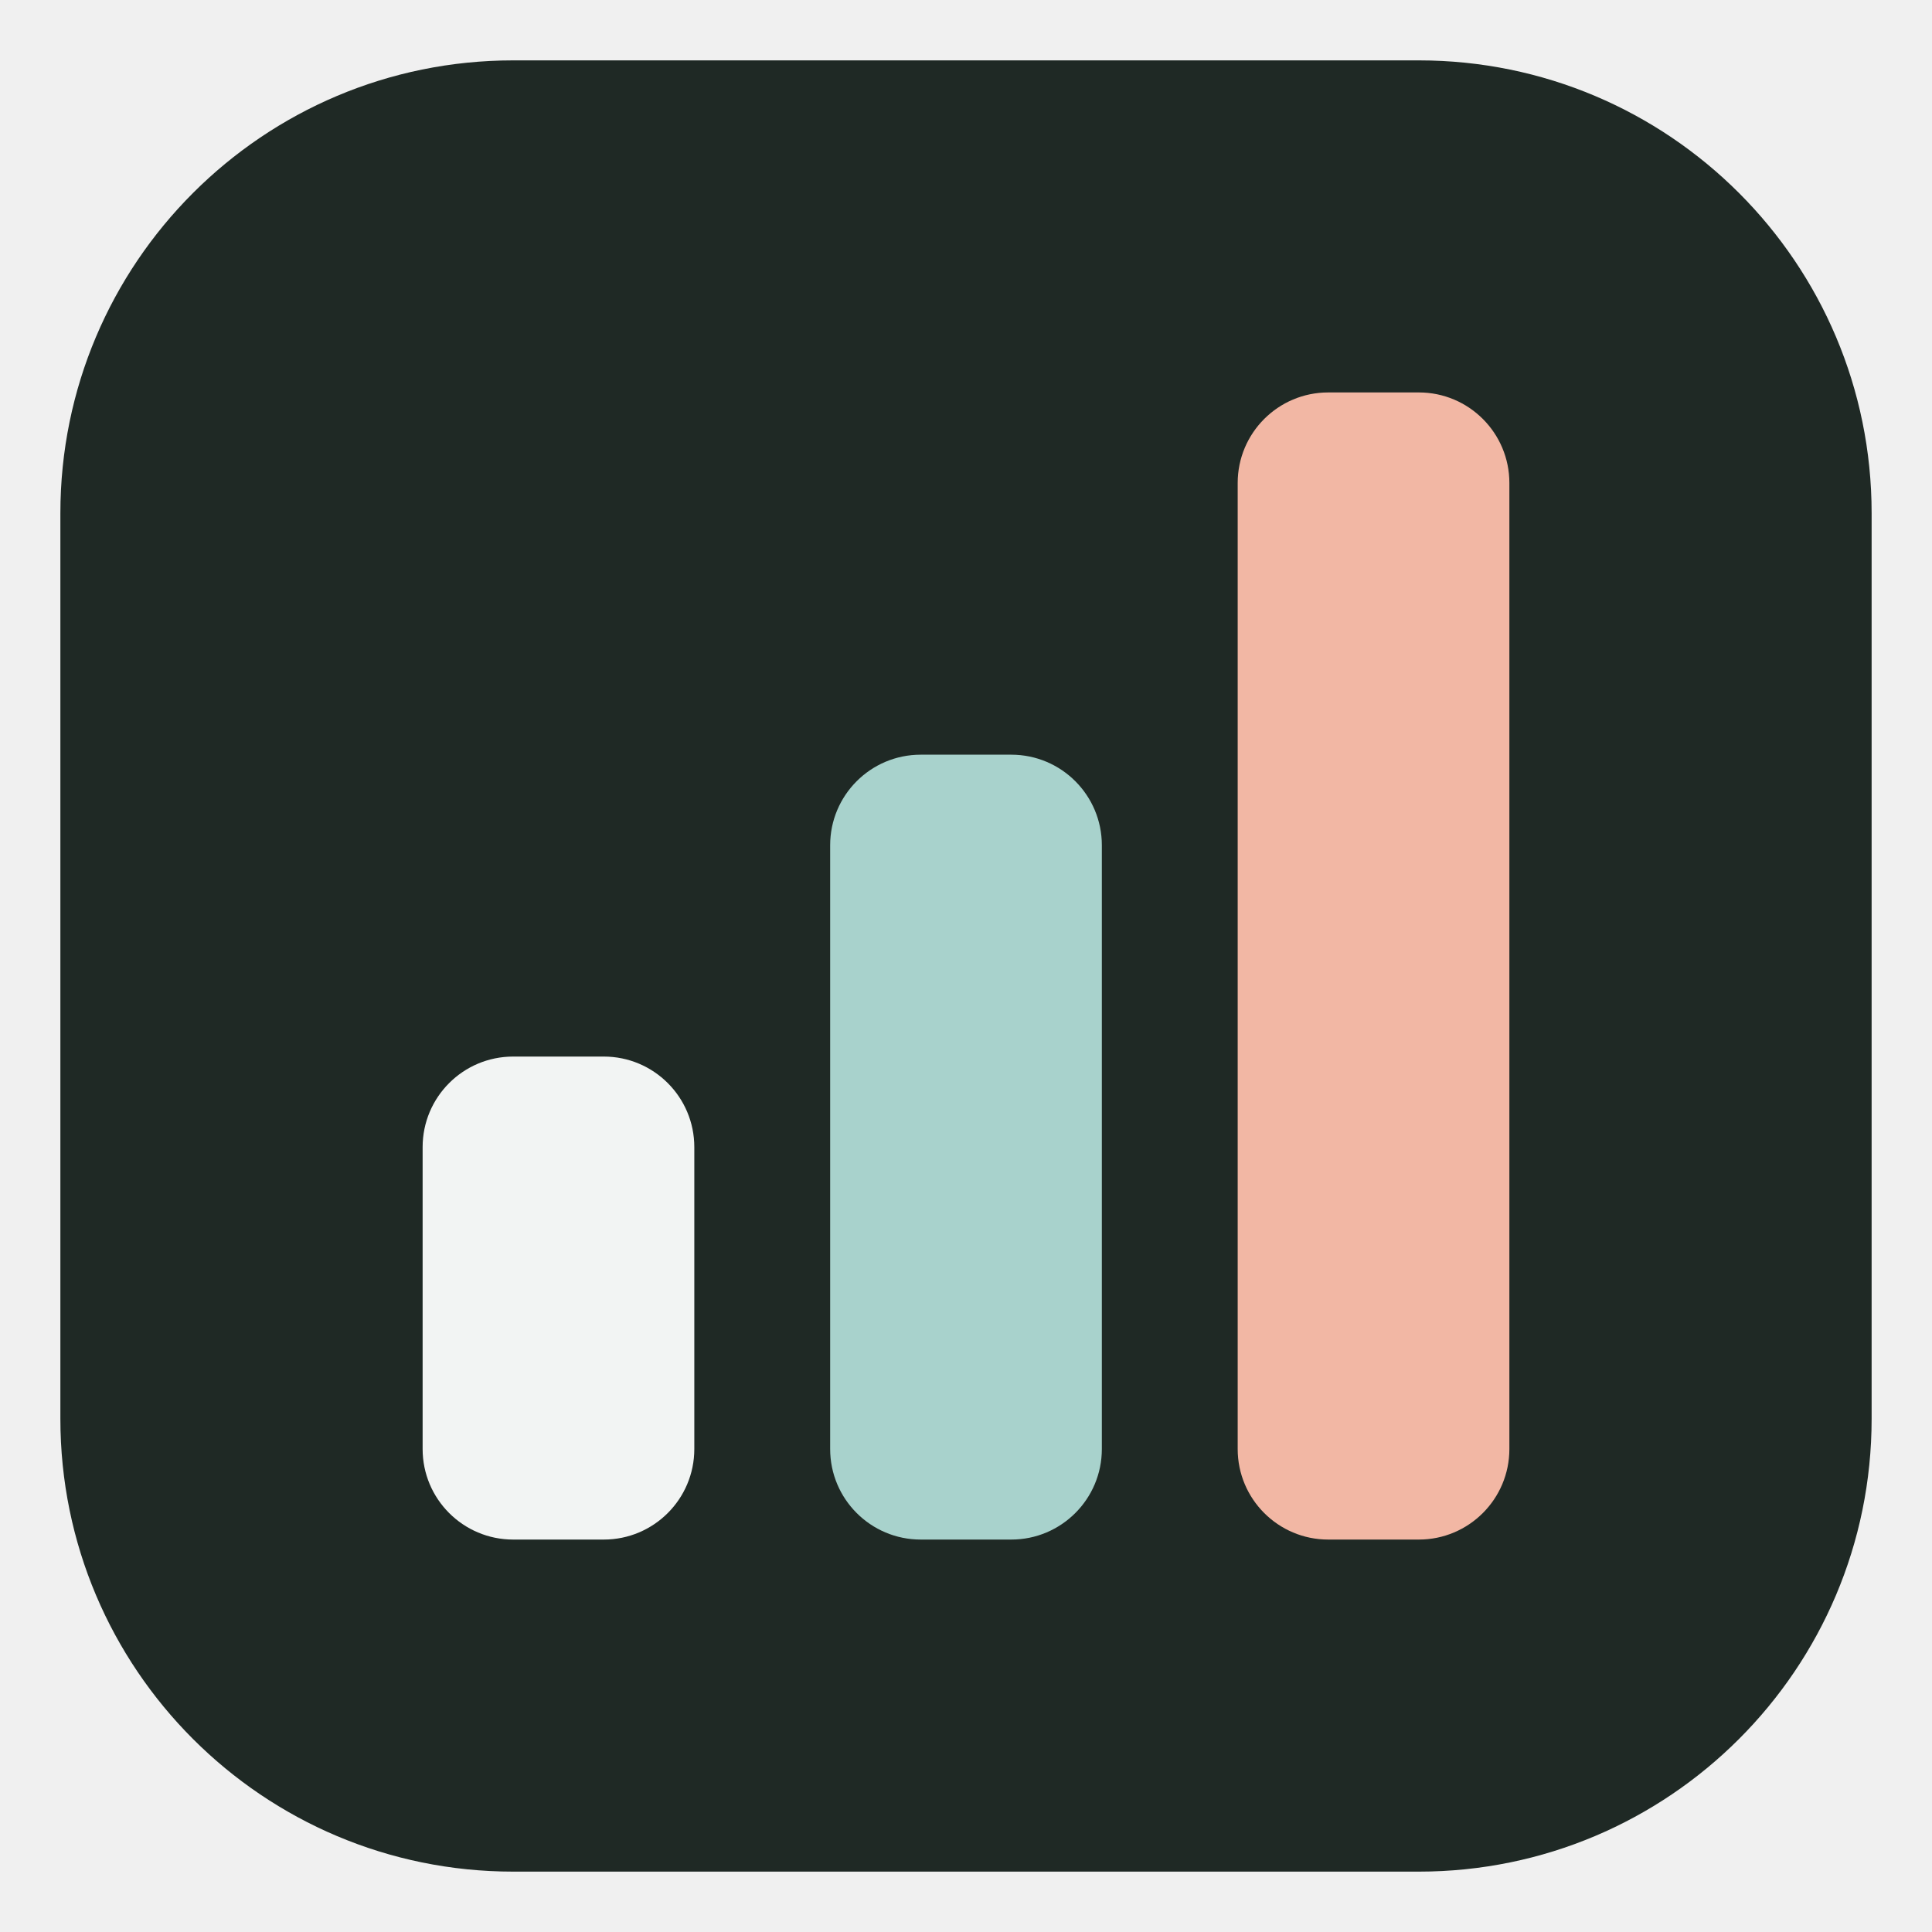
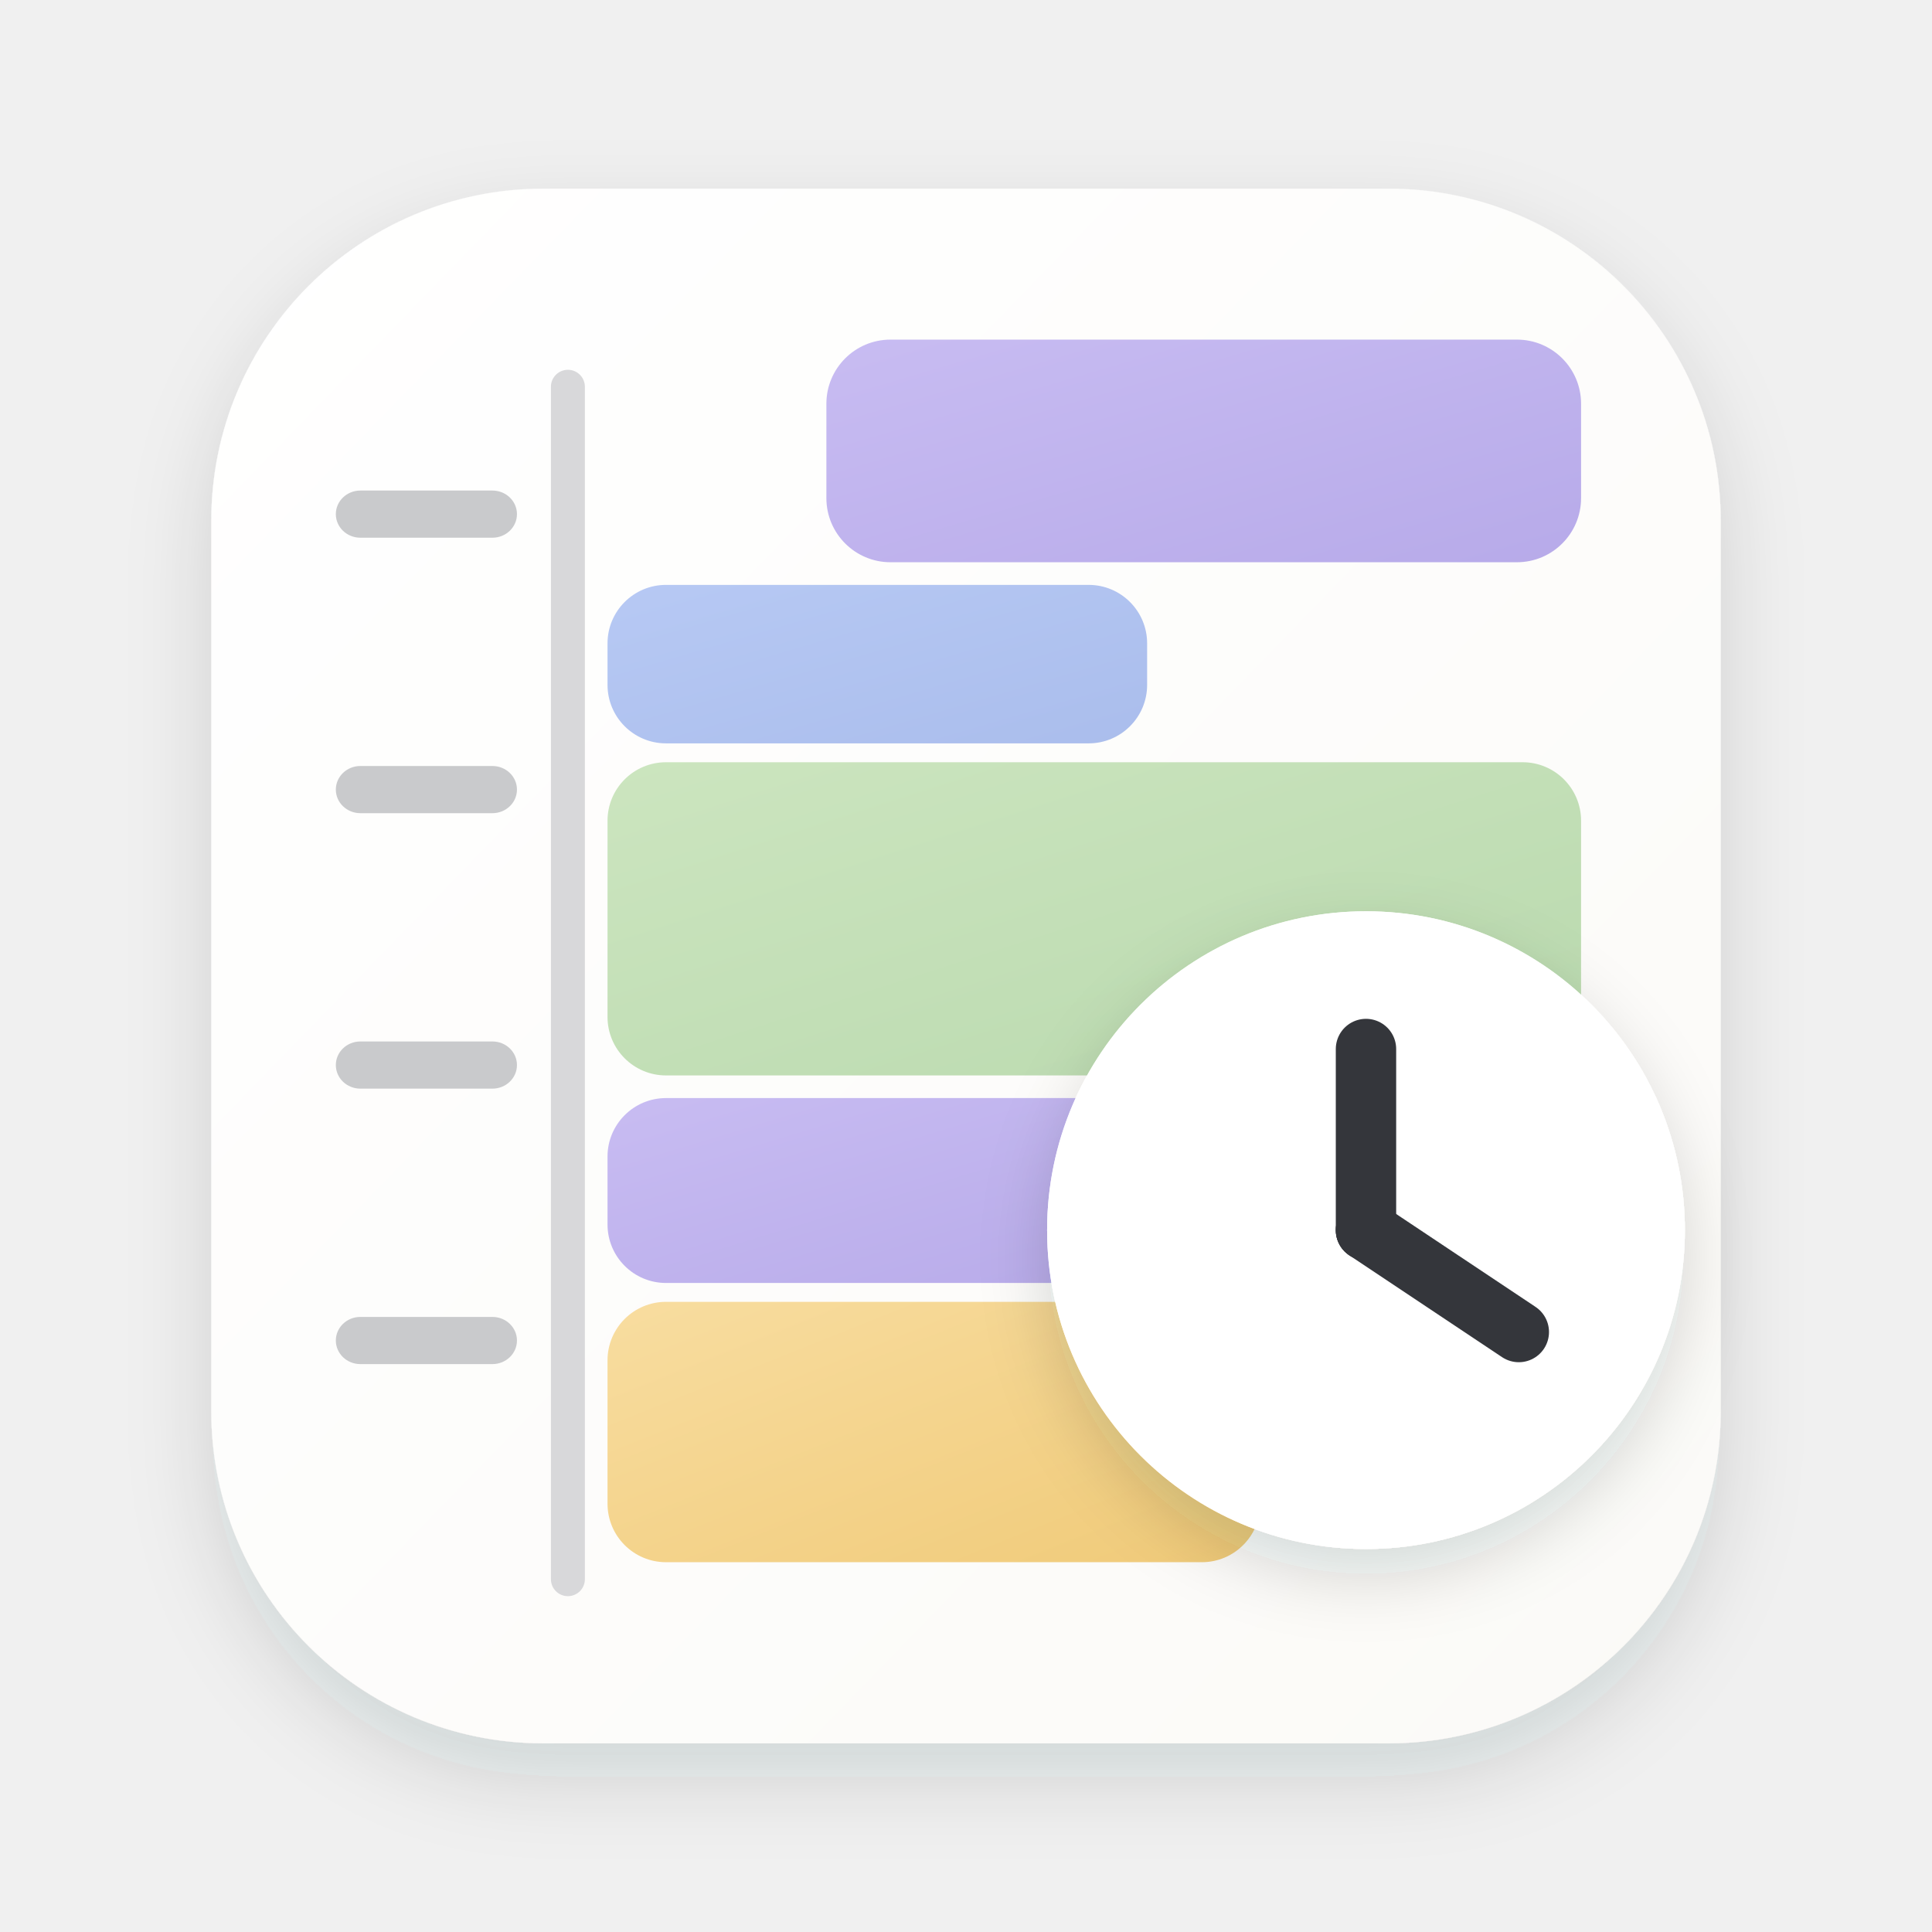
- <svg xmlns="http://www.w3.org/2000/svg" viewBox="0 0 64 64" role="img" aria-label="Timeblock">
-   <rect x="2" y="2" width="60" height="60" rx="15" fill="#1f2925" />
-   <rect x="14" y="35" width="9" height="16" rx="3" fill="#f2f4f3" />
-   <rect x="27.5" y="25" width="9" height="26" rx="3" fill="#a8d2cc" />
-   <rect x="41" y="13" width="9" height="38" rx="3" fill="#f2b7a4" />
+ <svg xmlns="http://www.w3.org/2000/svg" width="1024" height="1024" viewBox="0 0 1024 1024" role="img" aria-label="Timeblock">
+   <defs>
+     <filter id="shadow" x="-20%" y="-20%" width="140%" height="150%">
+       <feDropShadow dx="0" dy="18" stdDeviation="22" flood-color="#1f2937" flood-opacity=".14" />
+     </filter>
+     <filter id="clockShadow" x="-30%" y="-30%" width="160%" height="170%">
+       <feDropShadow dx="0" dy="14" stdDeviation="18" flood-color="#1f2937" flood-opacity=".16" />
+     </filter>
+     <linearGradient id="bg" x1="0" y1="0" x2="1" y2="1">
+       <stop offset="0" stop-color="#ffffff" />
+       <stop offset="1" stop-color="#fbfaf7" />
+     </linearGradient>
+     <linearGradient id="purple" x1="0" y1="0" x2="1" y2="1">
+       <stop offset="0" stop-color="#c8bcf2" />
+       <stop offset="1" stop-color="#b7aae9" />
+     </linearGradient>
+     <linearGradient id="blue" x1="0" y1="0" x2="1" y2="1">
+       <stop offset="0" stop-color="#b7c9f4" />
+       <stop offset="1" stop-color="#aabdec" />
+     </linearGradient>
+     <linearGradient id="green" x1="0" y1="0" x2="1" y2="1">
+       <stop offset="0" stop-color="#cce5bf" />
+       <stop offset="1" stop-color="#b9d9ae" />
+     </linearGradient>
+     <linearGradient id="yellow" x1="0" y1="0" x2="1" y2="1">
+       <stop offset="0" stop-color="#f8dda0" />
+       <stop offset="1" stop-color="#f0ca78" />
+     </linearGradient>
+   </defs>
+   <rect x="112" y="100" width="800" height="824" rx="176" fill="url(#bg)" filter="url(#shadow)" />
+   <rect x="292" y="196" width="18" height="650" rx="9" fill="#d8d8da" />
+   <g fill="#c9cacc">
+     <rect x="178" y="260" width="96" height="25" rx="13" />
+     <rect x="178" y="406" width="96" height="25" rx="13" />
+     <rect x="178" y="552" width="96" height="25" rx="13" />
+     <rect x="178" y="698" width="96" height="25" rx="13" />
+   </g>
+   <rect x="438" y="180" width="400" height="118" rx="34" fill="url(#purple)" />
+   <rect x="322" y="310" width="286" height="84" rx="31" fill="url(#blue)" />
+   <rect x="322" y="404" width="516" height="166" rx="31" fill="url(#green)" />
+   <rect x="322" y="582" width="324" height="98" rx="31" fill="url(#purple)" />
+   <rect x="322" y="690" width="346" height="138" rx="31" fill="url(#yellow)" />
+   <circle cx="724" cy="652" r="169" fill="#ffffff" filter="url(#clockShadow)" />
+   <circle cx="724" cy="652" r="169" fill="#fff" opacity=".96" />
+   <g stroke="#34363b" stroke-width="32" stroke-linecap="round" stroke-linejoin="round">
+     <path d="M724 652 L724 556" />
+     <path d="M724 652 L805 706" />
+   </g>
+   <circle cx="724" cy="652" r="16" fill="#34363b" />
</svg>
